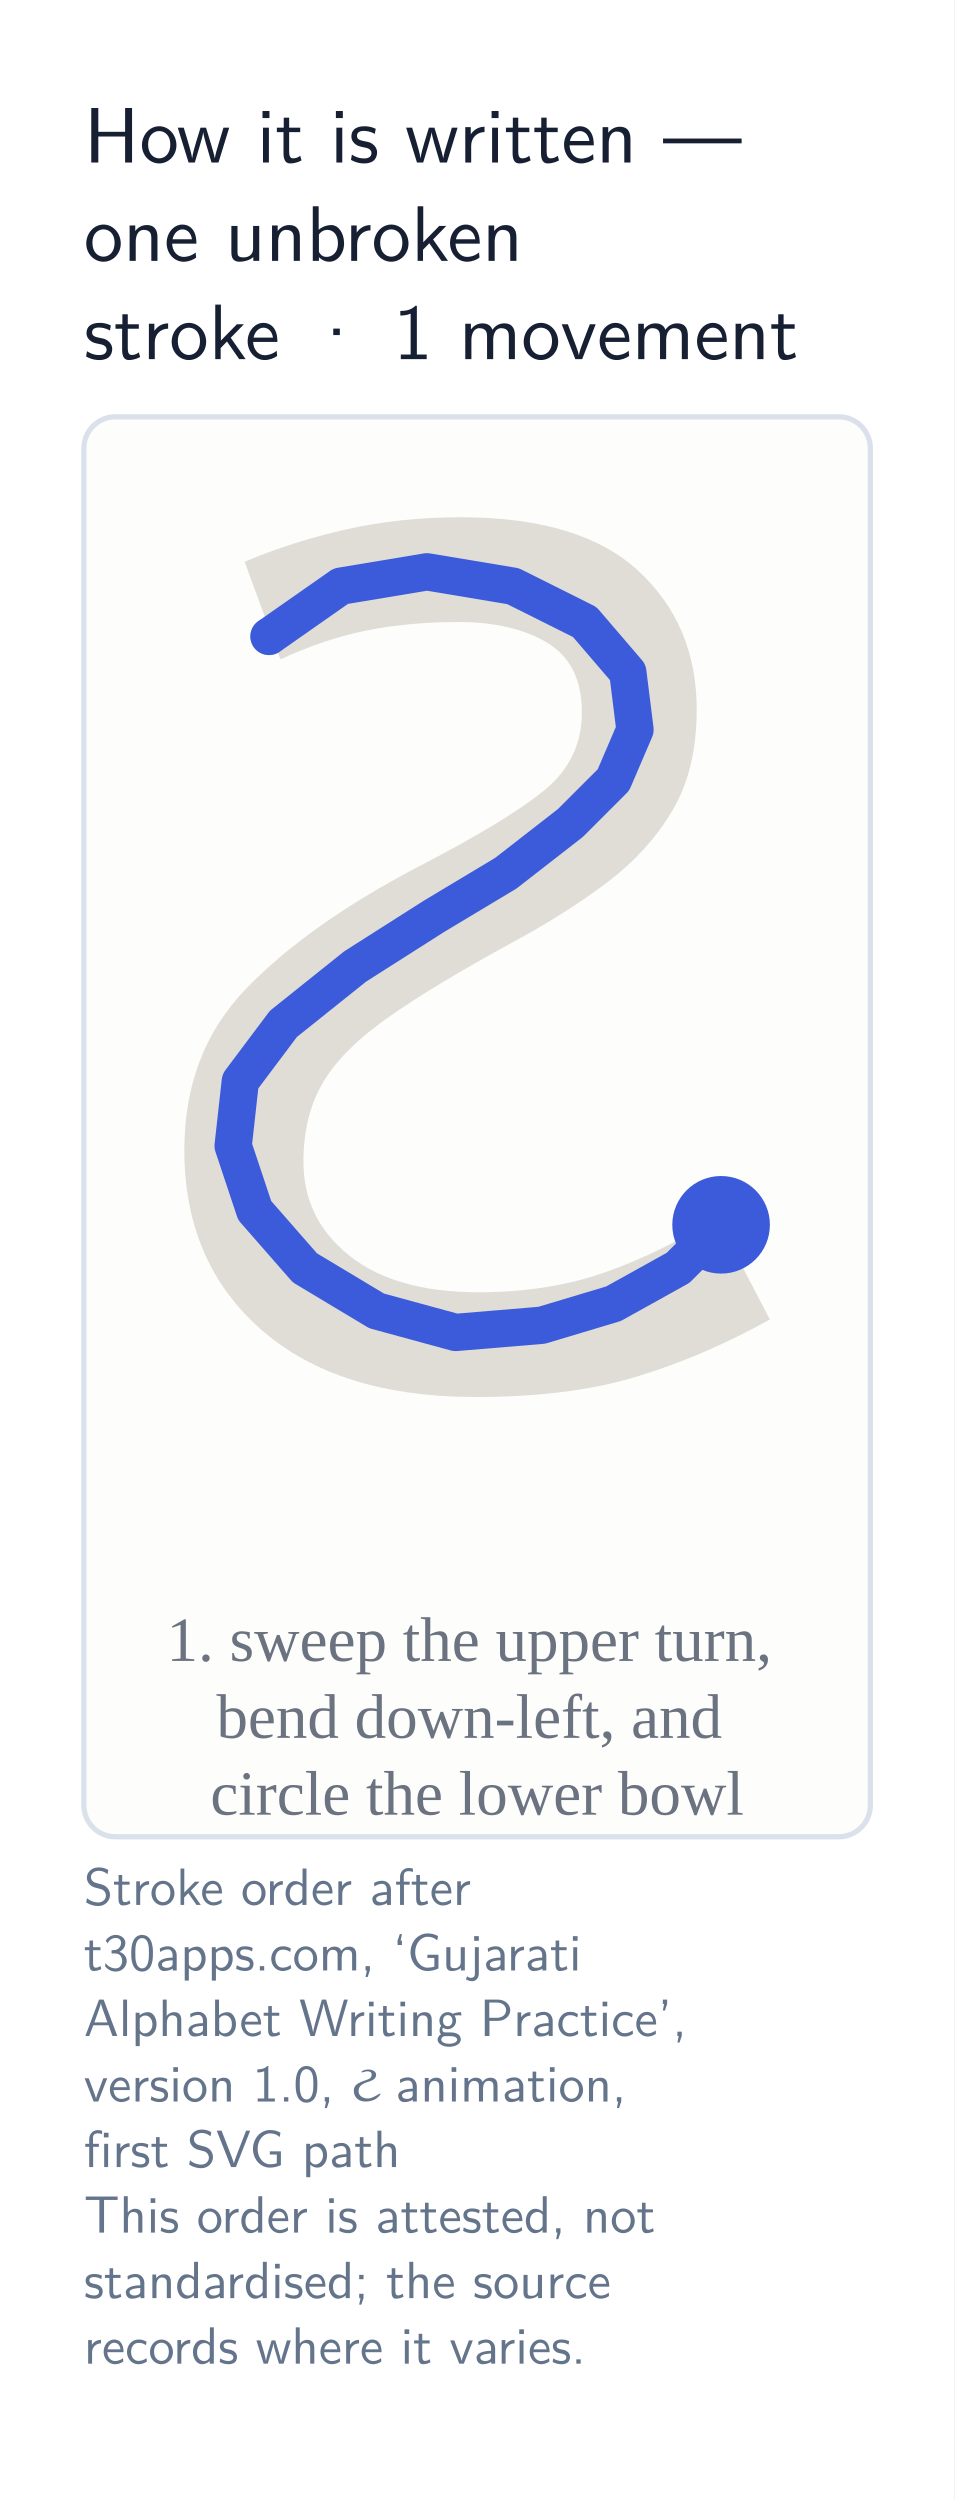
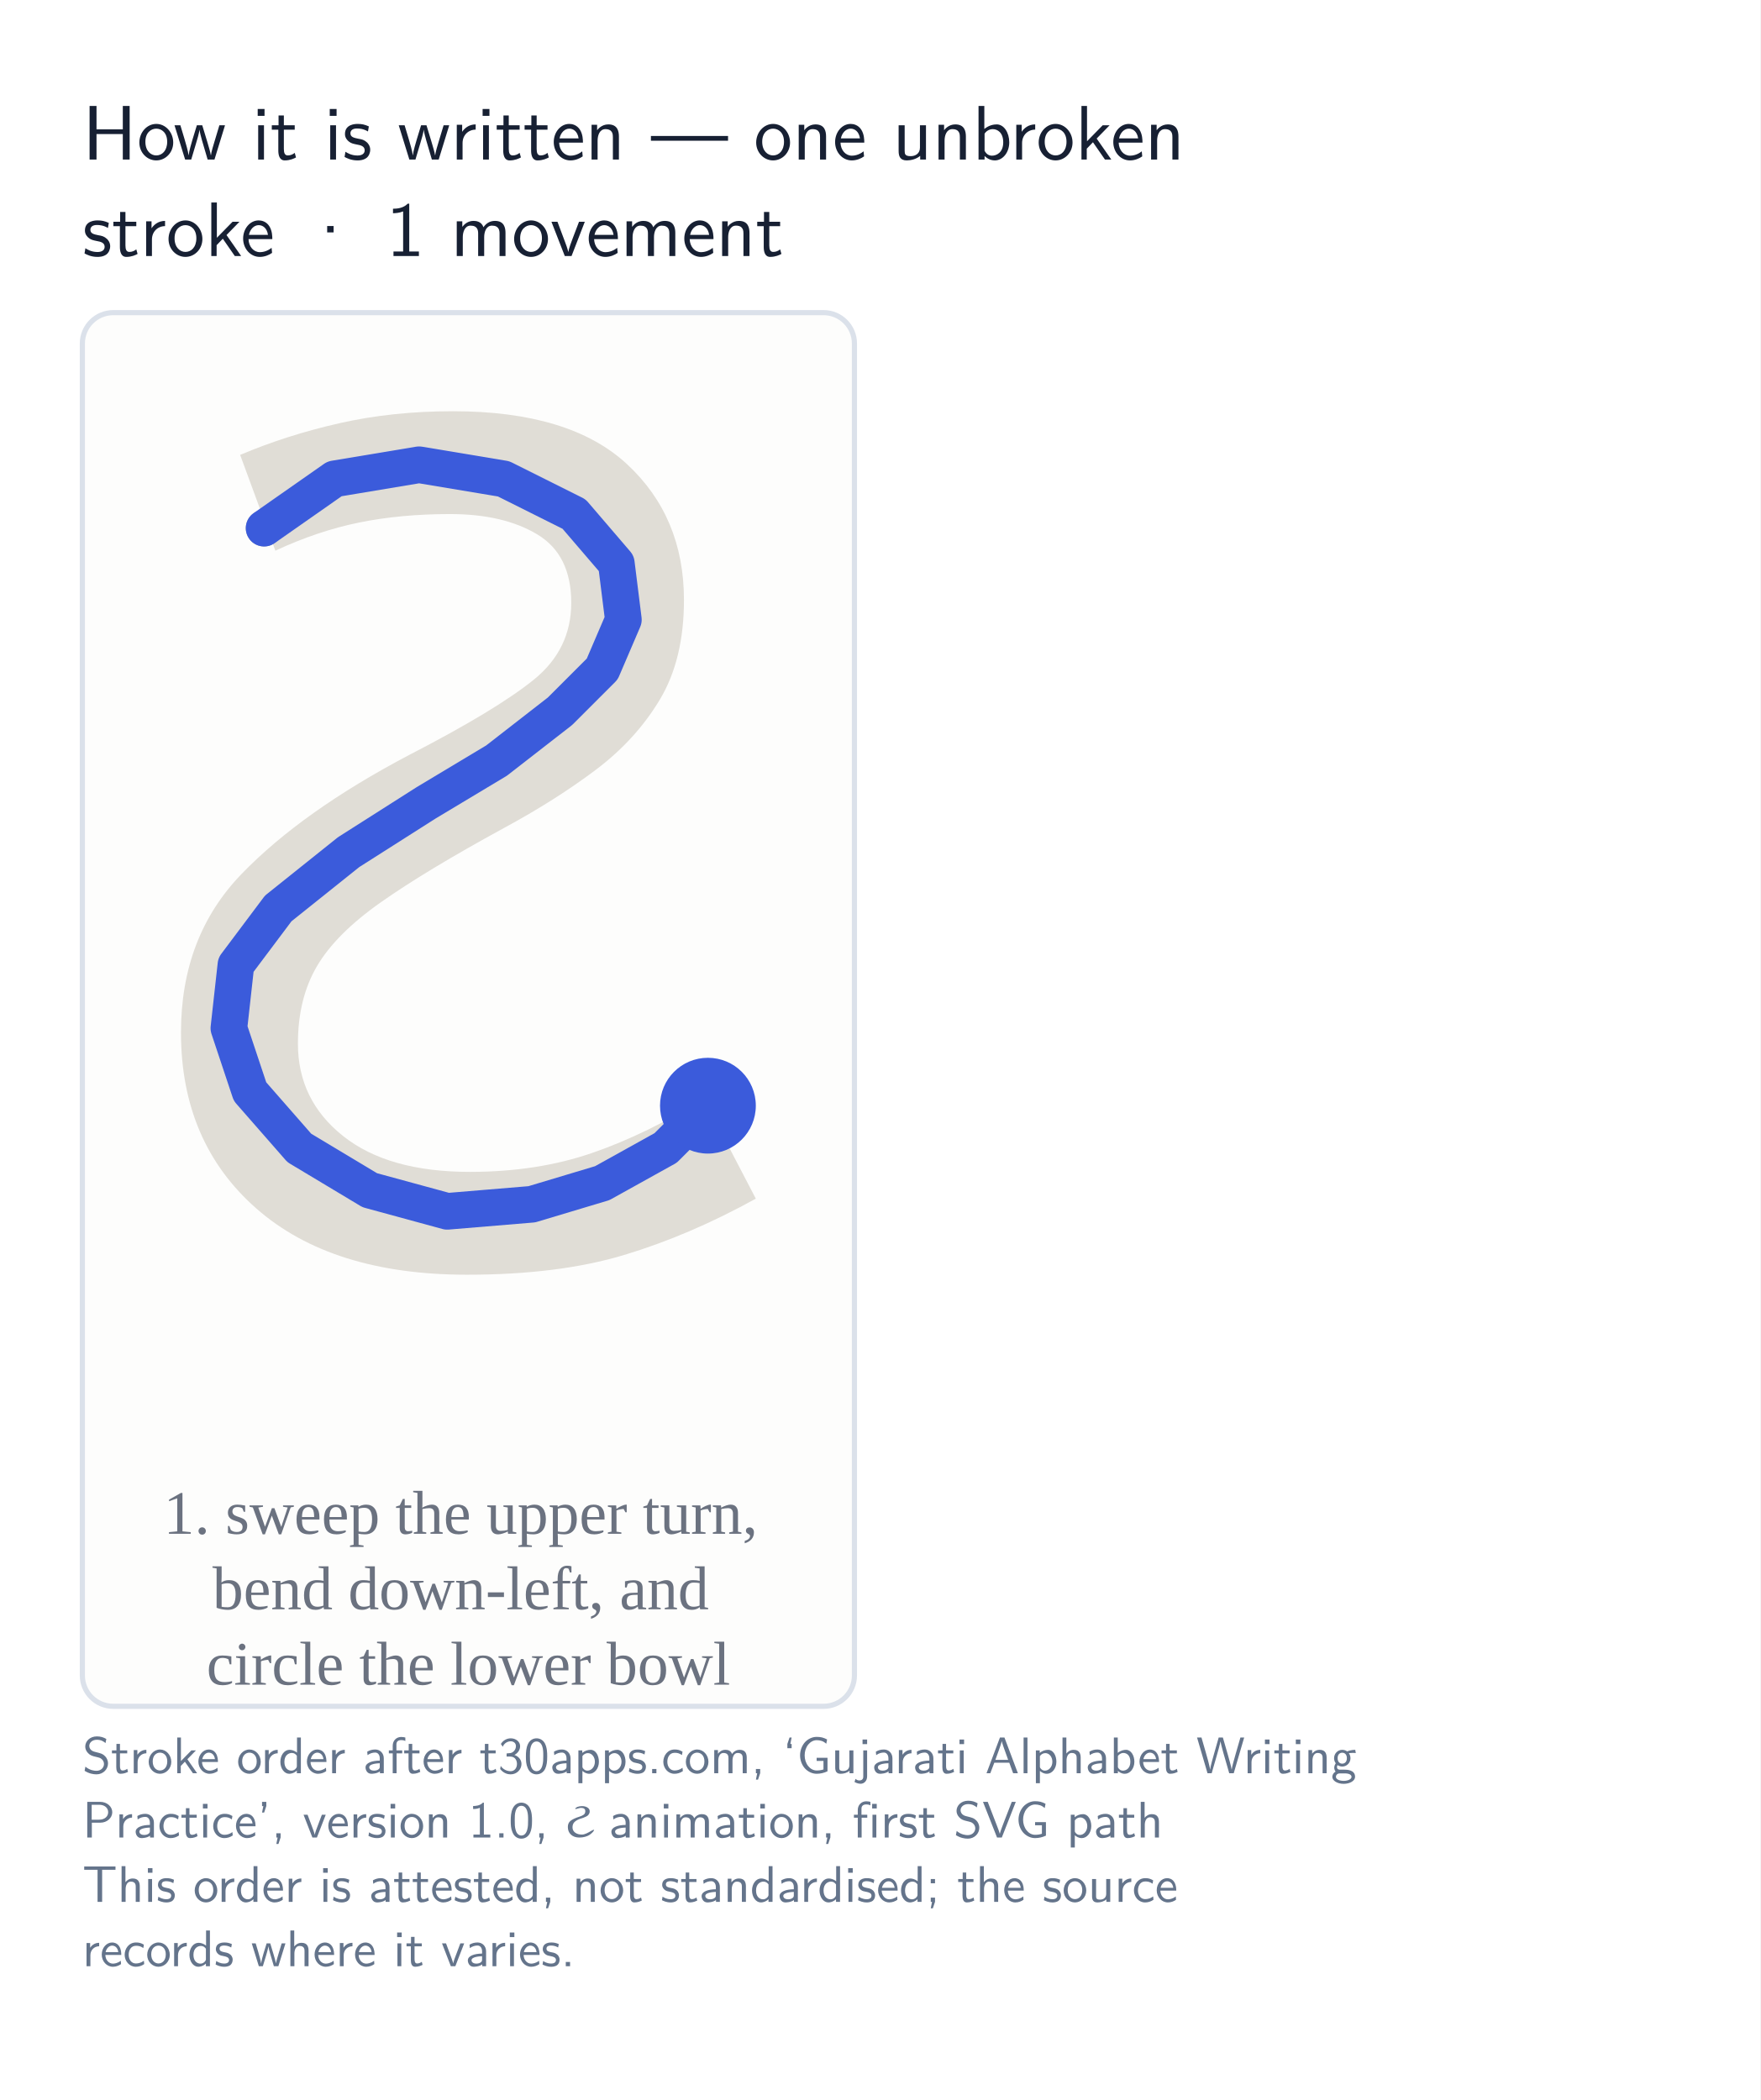
- <svg xmlns="http://www.w3.org/2000/svg" width="182" height="476.82" viewBox="0 0 182 476.82" role="img" aria-label="How to write ટ: one unbroken stroke · 1 movement">
-   <rect x="0" y="0" width="182" height="476.82" fill="#ffffff" />
-   <text x="16" y="31" font-family="Latin Modern Sans, sans-serif" font-size="15" fill="#172033">How it is written —</text>
-   <text x="16" y="49.75" font-family="Latin Modern Sans, sans-serif" font-size="15" fill="#172033">one unbroken</text>
-   <text x="16" y="68.5" font-family="Latin Modern Sans, sans-serif" font-size="15" fill="#172033">stroke · 1 movement</text>
-   <rect x="16" y="79.5" width="150" height="270.82" rx="6" fill="#fdfdfc" stroke="#dbe1ea" stroke-width="1" />
-   <svg x="16" y="79.5" width="150" height="270.82" viewBox="-24 -673 548 989.4" preserveAspectRatio="xMidYMid meet" overflow="hidden">
+ <svg xmlns="http://www.w3.org/2000/svg" width="342" height="408.07" viewBox="0 0 342 408.07" role="img" aria-label="How to write ટ: one unbroken stroke · 1 movement">
+   <rect x="0" y="0" width="342" height="408.07" fill="#ffffff" />
+   <text x="16" y="31" font-family="Latin Modern Sans, sans-serif" font-size="15" fill="#172033">How it is written — one unbroken</text>
+   <text x="16" y="49.75" font-family="Latin Modern Sans, sans-serif" font-size="15" fill="#172033">stroke · 1 movement</text>
+   <rect x="16" y="60.75" width="150" height="270.82" rx="6" fill="#fdfdfc" stroke="#dbe1ea" stroke-width="1" />
+   <svg x="16" y="60.75" width="150" height="270.82" viewBox="-24 -673 548 989.4" preserveAspectRatio="xMidYMid meet" overflow="hidden">
    <g transform="scale(1,-1)">
      <path class="ductus__glyph" d="M249 -10Q153 -10 99.5 37Q46 84 46 162Q46 230 89 274.5Q132 319 208 359Q270 391 296.5 412.5Q323 434 323 467Q323 501 299 515.5Q275 530 237 530Q202 530 172.5 524Q143 518 113 504L88 572Q121 586 158.5 594.5Q196 603 239 603Q322 603 362.5 565.5Q403 528 403 469Q403 427 386 398.5Q369 370 340.5 348.5Q312 327 275 307Q220 277 188 254.5Q156 232 142.5 209Q129 186 129 154Q129 114 161 88.5Q193 63 251 63Q299 63 338 76.5Q377 90 417 115L454 44Q407 18 360.5 4Q314 -10 249 -10Z" fill="#e0ddd6" fill-rule="nonzero" />
      <path class="ductus__done" d="M105 520 L105 520" fill="none" stroke="#9aa1ad" stroke-width="26" stroke-linecap="round" stroke-linejoin="round" />
      <path class="ductus__pen" d="M105 520 L155 555 L215 565 L275 555 L325 530 L355 495 L360 455 L345 420 L315 390 L270 355 L220 325 L165 290 L115 250 L85 210 L80 165 L95 120 L130 80 L180 50 L235 35 L295 40 L345 55 L390 80 L420 110" fill="none" stroke="#3b5bdb" stroke-width="26" stroke-linecap="round" stroke-linejoin="round" />
      <circle class="ductus__tip" cx="420" cy="110" r="34" fill="#3b5bdb" />
    </g>
    <text class="ductus__caption" x="250" y="193.9" text-anchor="middle" font-size="43.9" fill="#6b7280">
      <tspan x="250" y="193.9">1. sweep the upper turn,</tspan>
      <tspan x="250" y="247.5">bend down-left, and</tspan>
      <tspan x="250" y="301">circle the lower bowl</tspan>
    </text>
  </svg>
-   <text x="16" y="363.32" font-family="Latin Modern Sans, sans-serif" font-size="10" fill="#64748b">Stroke order after</text>
-   <text x="16" y="375.82" font-family="Latin Modern Sans, sans-serif" font-size="10" fill="#64748b">t30apps.com, ‘Gujarati</text>
-   <text x="16" y="388.32" font-family="Latin Modern Sans, sans-serif" font-size="10" fill="#64748b">Alphabet Writing Practice’,</text>
-   <text x="16" y="400.82" font-family="Latin Modern Sans, sans-serif" font-size="10" fill="#64748b">version 1.0, ટ animation,</text>
-   <text x="16" y="413.32" font-family="Latin Modern Sans, sans-serif" font-size="10" fill="#64748b">first SVG path</text>
-   <text x="16" y="425.82" font-family="Latin Modern Sans, sans-serif" font-size="10" fill="#64748b">This order is attested, not</text>
-   <text x="16" y="438.32" font-family="Latin Modern Sans, sans-serif" font-size="10" fill="#64748b">standardised; the source</text>
-   <text x="16" y="450.82" font-family="Latin Modern Sans, sans-serif" font-size="10" fill="#64748b">records where it varies.</text>
+   <text x="16" y="344.57" font-family="Latin Modern Sans, sans-serif" font-size="10" fill="#64748b">Stroke order after t30apps.com, ‘Gujarati Alphabet Writing</text>
+   <text x="16" y="357.07" font-family="Latin Modern Sans, sans-serif" font-size="10" fill="#64748b">Practice’, version 1.0, ટ animation, first SVG path</text>
+   <text x="16" y="369.57" font-family="Latin Modern Sans, sans-serif" font-size="10" fill="#64748b">This order is attested, not standardised; the source</text>
+   <text x="16" y="382.07" font-family="Latin Modern Sans, sans-serif" font-size="10" fill="#64748b">records where it varies.</text>
</svg>
